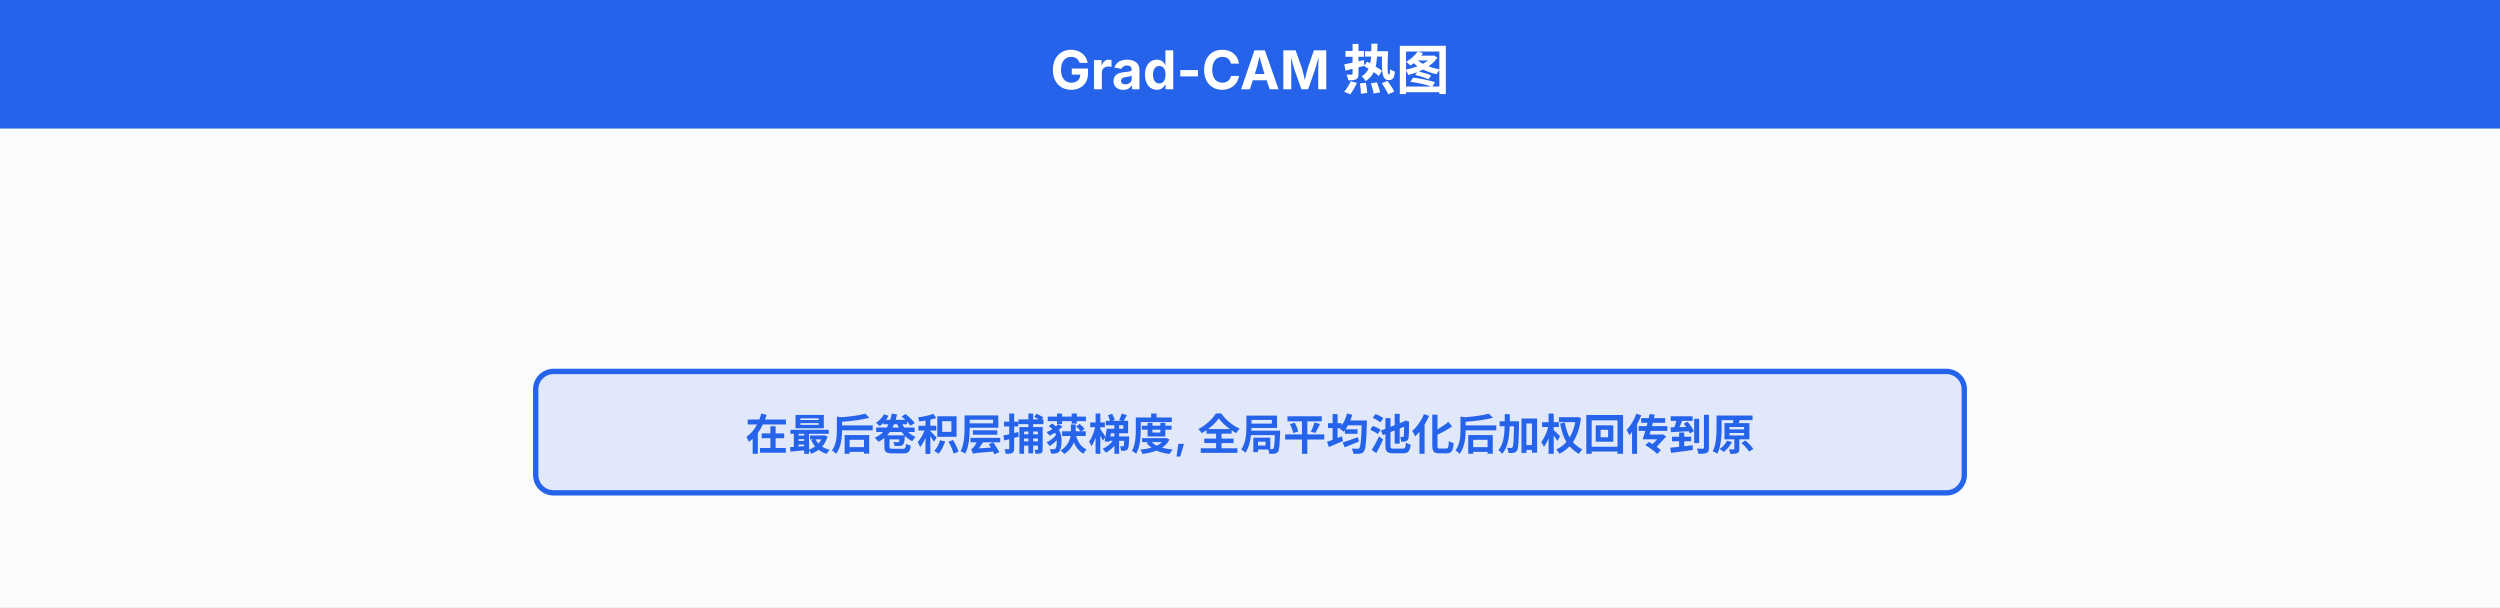
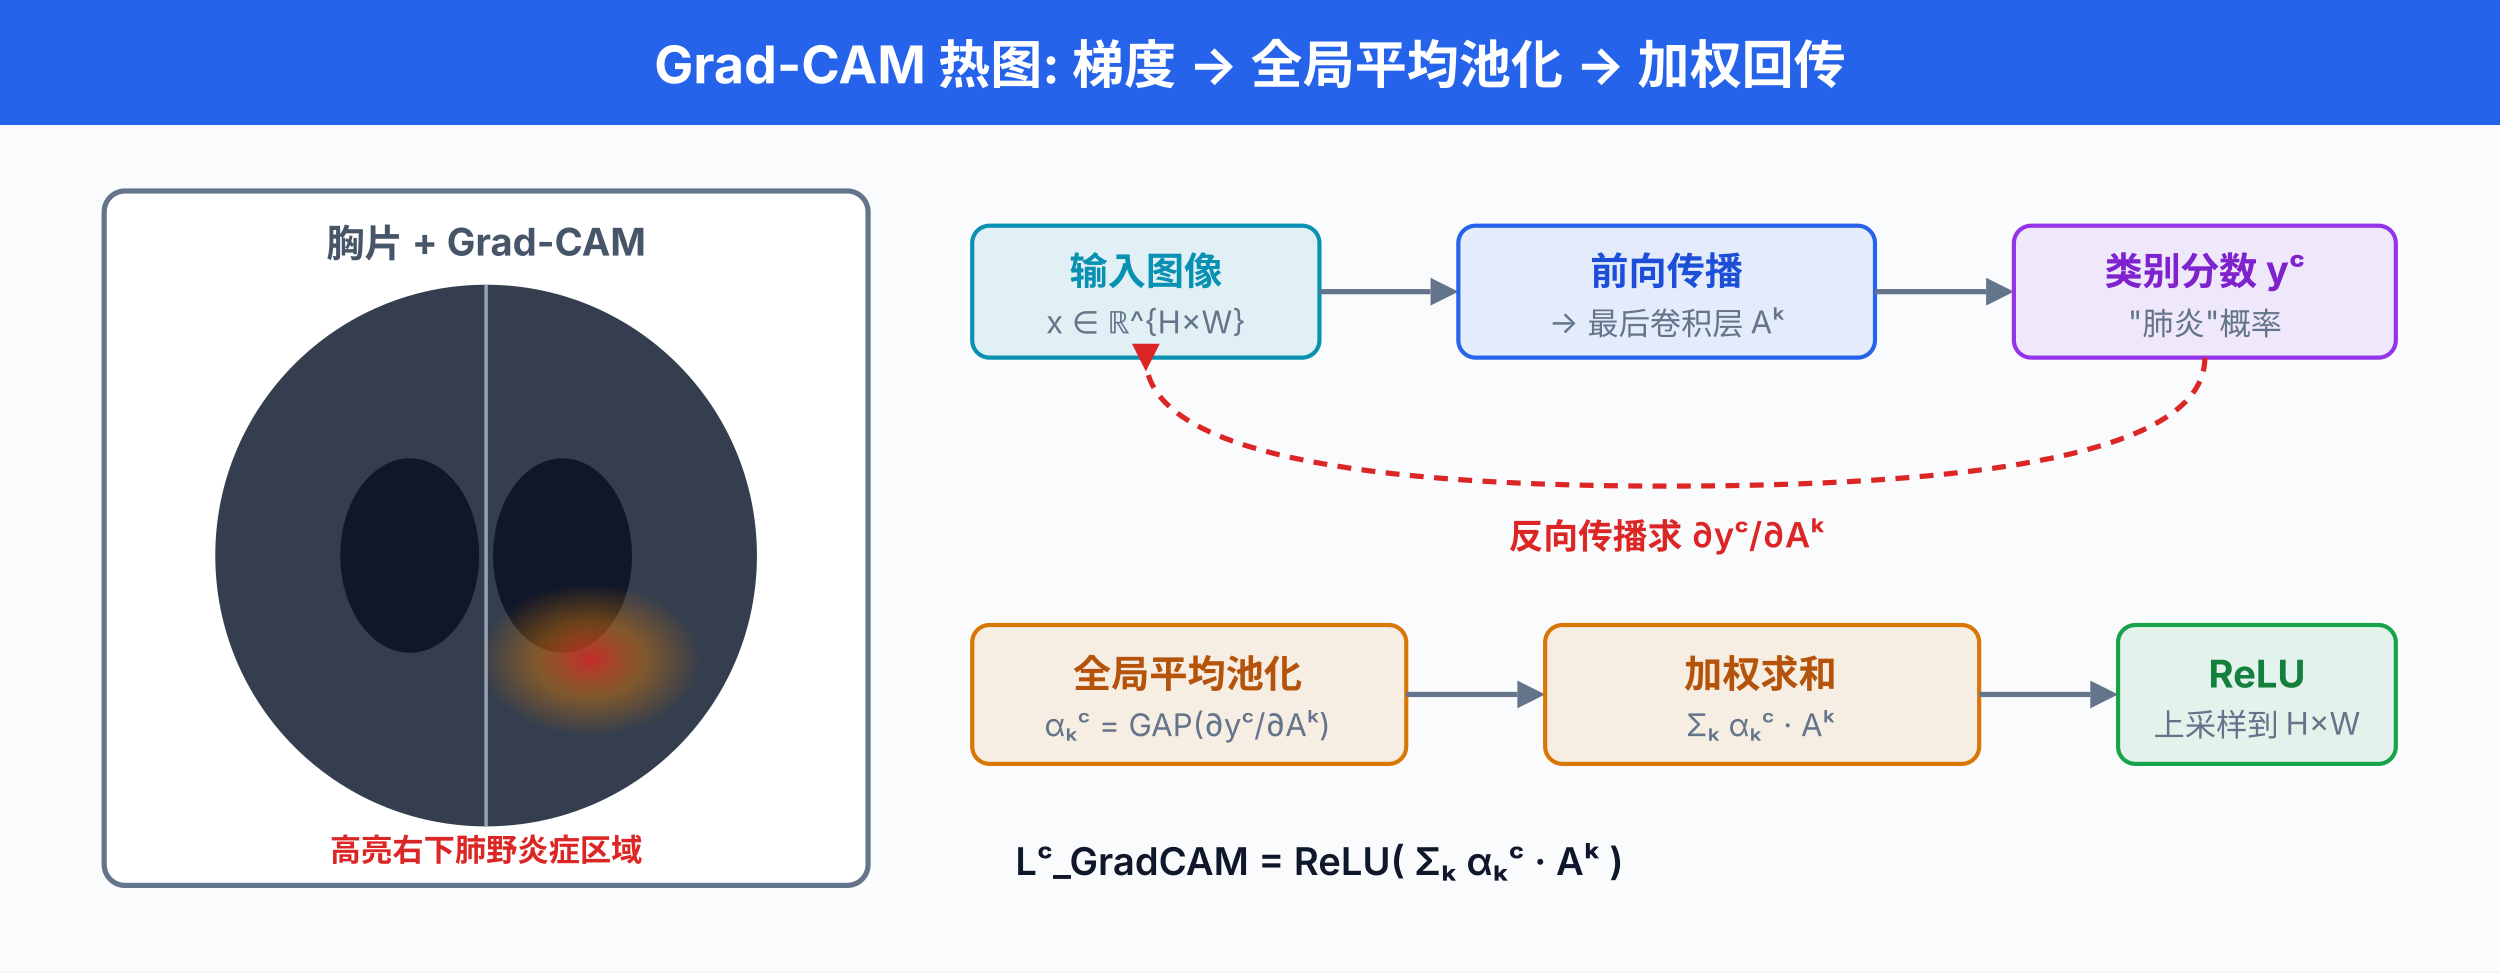
- <svg xmlns="http://www.w3.org/2000/svg" viewBox="0 0 700 170" width="700" height="170" font-family="system-ui, -apple-system, 'PingFang SC', 'Noto Sans SC', sans-serif">
+ <svg xmlns="http://www.w3.org/2000/svg" viewBox="0 0 720 280" width="720" height="280" font-family="system-ui, -apple-system, 'PingFang SC', 'Noto Sans SC', sans-serif">
  <style>
  text { font-family: system-ui, -apple-system, 'PingFang SC', 'Noto Sans SC', sans-serif; }
</style>
-   <rect width="700" height="170" fill="#fafbfc" />
+   <rect width="720" height="280" fill="#fafbfc" />
  <defs>
-     <marker id="a-64748b" markerWidth="8" markerHeight="6" refX="8" refY="3" orient="auto">
-       <path d="M0,0 L8,3 L0,6 Z" fill="#64748b" />
-     </marker>
-     <marker id="a-2563eb" markerWidth="8" markerHeight="6" refX="8" refY="3" orient="auto">
-       <path d="M0,0 L8,3 L0,6 Z" fill="#2563eb" />
-     </marker>
-     <marker id="a-16a34a" markerWidth="8" markerHeight="6" refX="8" refY="3" orient="auto">
-       <path d="M0,0 L8,3 L0,6 Z" fill="#16a34a" />
-     </marker>
-     <marker id="a-dc2626" markerWidth="8" markerHeight="6" refX="8" refY="3" orient="auto">
-       <path d="M0,0 L8,3 L0,6 Z" fill="#dc2626" />
-     </marker>
-     <marker id="a-9333ea" markerWidth="8" markerHeight="6" refX="8" refY="3" orient="auto">
-       <path d="M0,0 L8,3 L0,6 Z" fill="#9333ea" />
-     </marker>
-     <marker id="a-d97706" markerWidth="8" markerHeight="6" refX="8" refY="3" orient="auto">
-       <path d="M0,0 L8,3 L0,6 Z" fill="#d97706" />
-     </marker>
-     <marker id="a-0891b2" markerWidth="8" markerHeight="6" refX="8" refY="3" orient="auto">
-       <path d="M0,0 L8,3 L0,6 Z" fill="#0891b2" />
-     </marker>
-     <marker id="a-db2777" markerWidth="8" markerHeight="6" refX="8" refY="3" orient="auto">
-       <path d="M0,0 L8,3 L0,6 Z" fill="#db2777" />
-     </marker>
+     <radialGradient id="cam-heat" cx="50%" cy="50%" r="50%">
+       <stop offset="0%" stop-color="#dc2626" stop-opacity="0.85" />
+       <stop offset="50%" stop-color="#d97706" stop-opacity="0.45" />
+       <stop offset="100%" stop-color="#d97706" stop-opacity="0" />
+     </radialGradient>
  </defs>
-   <rect x="0" y="0" width="700" height="36" fill="#2563eb" rx="0" />
-   <text x="350" y="25" text-anchor="middle" font-size="15" font-weight="700" fill="white">Grad-CAM 热图</text>
-   <rect x="150" y="104" width="400" height="34" rx="5" fill="#2563eb" fill-opacity="0.12" stroke="#2563eb" stroke-width="1.5" />
-   <text x="350.0" y="126.0" text-anchor="middle" font-size="12" font-weight="600" fill="#2563eb">在最后卷积层捕获梯度, 全局平均池化后加权回传到原</text>
+   <rect x="0" y="0" width="720" height="36" fill="#2563eb" />
+   <text x="360" y="24" text-anchor="middle" font-size="15" font-weight="700" fill="white">Grad-CAM 热图: 梯度 → 全局平均池化 → 加权回传</text>
+   <rect x="30" y="55" width="220" height="200" rx="6" fill="white" stroke="#64748b" stroke-width="1.5" />
+   <text x="140" y="74" text-anchor="middle" font-size="11" font-weight="700" fill="#475569">胸片 + Grad-CAM</text>
+   <ellipse cx="140" cy="160" rx="78" ry="78" fill="#1e293b" fill-opacity="0.9" />
+   <line x1="140" y1="82" x2="140" y2="238" stroke="#94a3b8" stroke-width="1" />
+   <ellipse cx="118" cy="160" rx="20" ry="28" fill="#0f172a" />
+   <ellipse cx="162" cy="160" rx="20" ry="28" fill="#0f172a" />
+   <ellipse cx="170" cy="190" rx="32" ry="22" fill="url(#cam-heat)" />
+   <text x="140" y="248" text-anchor="middle" font-size="9" font-weight="600" fill="#dc2626">高亮右下肺野炎症区域</text>
+   <rect x="280" y="65" width="100" height="38" rx="5" fill="#0891b2" fill-opacity="0.10" stroke="#0891b2" stroke-width="1.2" />
+   <text x="330" y="82" text-anchor="middle" font-size="11" font-weight="700" fill="#0891b2">输入图像</text>
+   <text x="330" y="96" text-anchor="middle" font-size="9" fill="#64748b">x ∈ ℝ^{H×W}</text>
+   <line x1="380" y1="84" x2="412" y2="84" stroke="#64748b" stroke-width="1.5" />
+   <polygon points="412,80 412,88 420,84" fill="#64748b" />
+   <rect x="420" y="65" width="120" height="38" rx="5" fill="#2563eb" fill-opacity="0.10" stroke="#2563eb" stroke-width="1.2" />
+   <text x="480" y="82" text-anchor="middle" font-size="11" font-weight="700" fill="#1d4ed8">前向传播</text>
+   <text x="480" y="96" text-anchor="middle" font-size="9" fill="#64748b">→ 最后卷积层 Aᵏ</text>
+   <line x1="540" y1="84" x2="572" y2="84" stroke="#64748b" stroke-width="1.5" />
+   <polygon points="572,80 572,88 580,84" fill="#64748b" />
+   <rect x="580" y="65" width="110" height="38" rx="5" fill="#9333ea" fill-opacity="0.10" stroke="#9333ea" stroke-width="1.2" />
+   <text x="635" y="82" text-anchor="middle" font-size="11" font-weight="700" fill="#7e22ce">类别分数 yᶜ</text>
+   <text x="635" y="96" text-anchor="middle" font-size="9" fill="#64748b">"肺炎"概率</text>
+   <path d="M 635 103 Q 635 140 480 140 Q 330 140 330 103" fill="none" stroke="#dc2626" stroke-width="1.5" stroke-dasharray="4,3" />
+   <polygon points="330,107 326,99 334,99" fill="#dc2626" />
+   <text x="480" y="158" text-anchor="middle" font-size="10" font-weight="600" fill="#dc2626">反向传播求 ∂yᶜ/∂Aᵏ</text>
+   <rect x="280" y="180" width="125" height="40" rx="5" fill="#d97706" fill-opacity="0.10" stroke="#d97706" stroke-width="1.2" />
+   <text x="342" y="198" text-anchor="middle" font-size="11" font-weight="700" fill="#b45309">全局平均池化</text>
+   <text x="342" y="212" text-anchor="middle" font-size="9" fill="#64748b">αₖᶜ = GAP(∂yᶜ/∂Aᵏ)</text>
+   <line x1="405" y1="200" x2="437" y2="200" stroke="#64748b" stroke-width="1.5" />
+   <polygon points="437,196 437,204 445,200" fill="#64748b" />
+   <rect x="445" y="180" width="125" height="40" rx="5" fill="#d97706" fill-opacity="0.10" stroke="#d97706" stroke-width="1.2" />
+   <text x="507" y="198" text-anchor="middle" font-size="11" font-weight="700" fill="#b45309">加权求和</text>
+   <text x="507" y="212" text-anchor="middle" font-size="9" fill="#64748b">Σₖ αₖᶜ · Aᵏ</text>
+   <line x1="570" y1="200" x2="602" y2="200" stroke="#64748b" stroke-width="1.5" />
+   <polygon points="602,196 602,204 610,200" fill="#64748b" />
+   <rect x="610" y="180" width="80" height="40" rx="5" fill="#16a34a" fill-opacity="0.10" stroke="#16a34a" stroke-width="1.2" />
+   <text x="650" y="198" text-anchor="middle" font-size="11" font-weight="700" fill="#15803d">ReLU</text>
+   <text x="650" y="212" text-anchor="middle" font-size="9" fill="#64748b">上采样到 H×W</text>
+   <text x="380" y="252" text-anchor="middle" font-size="11" font-weight="600" fill="#0f172a" font-family="Cambria, 'Times New Roman', serif">Lᶜ_GradCAM = ReLU( Σₖ αₖᶜ · Aᵏ )</text>
</svg>
